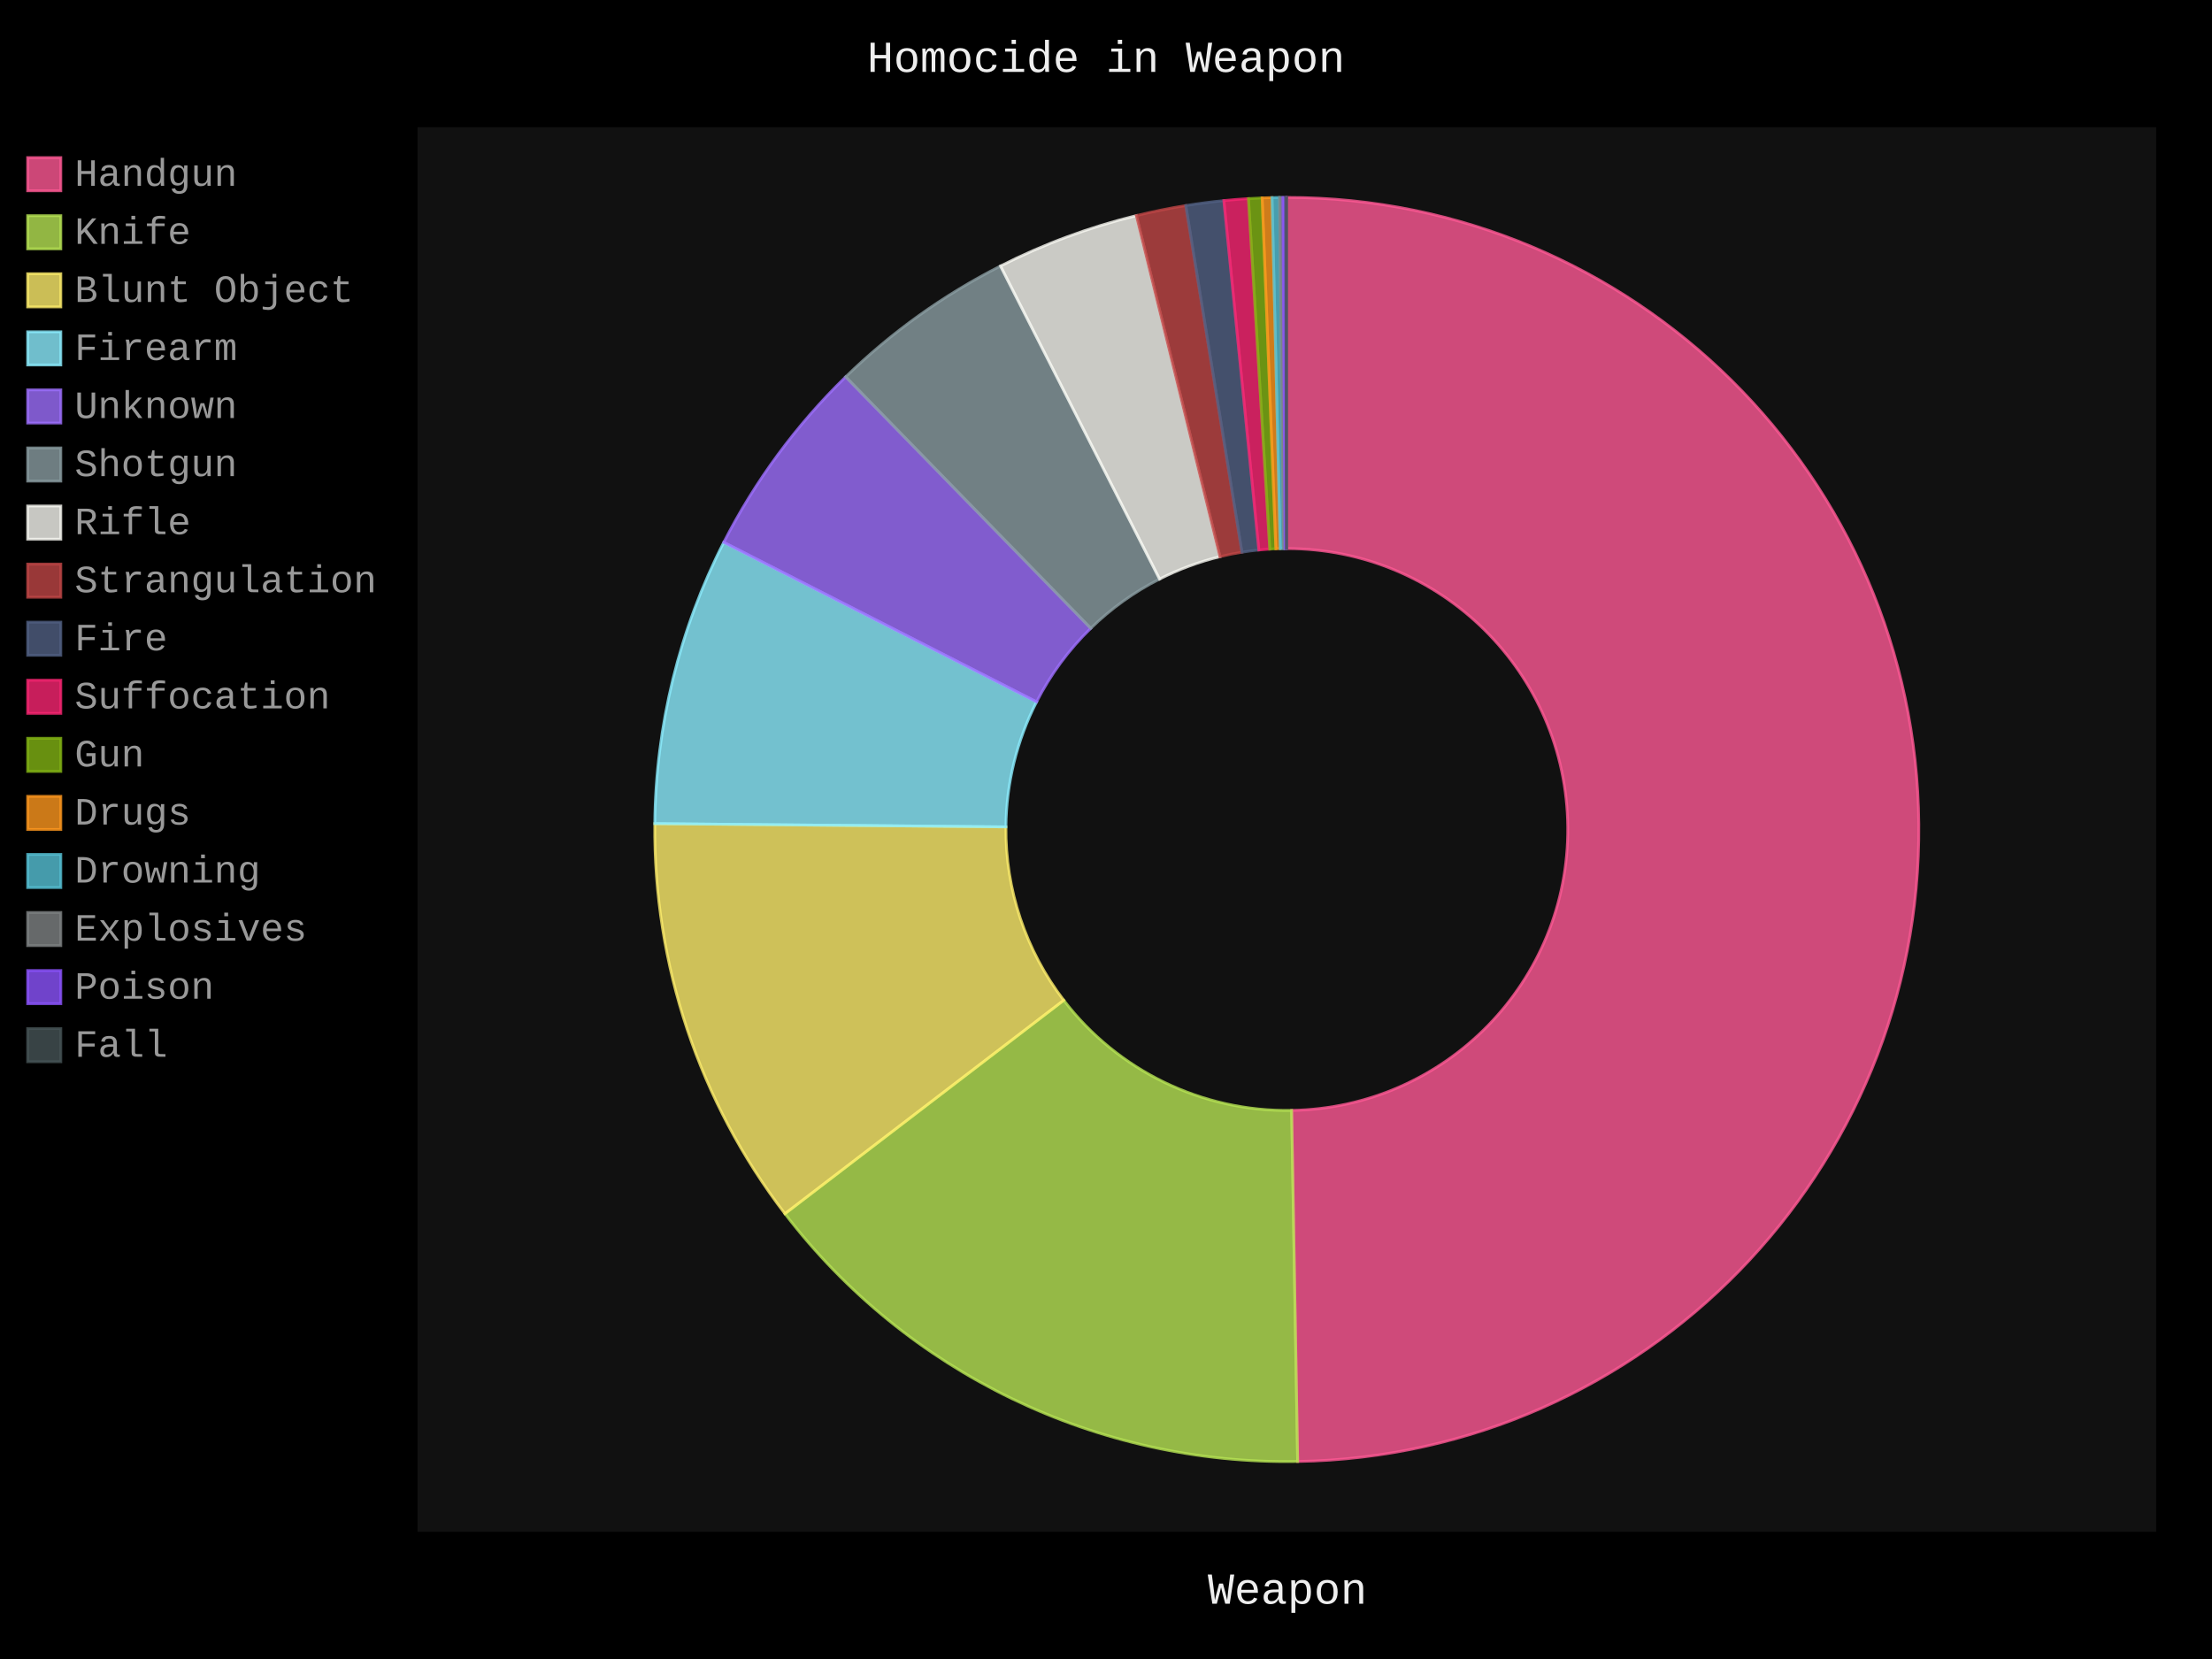
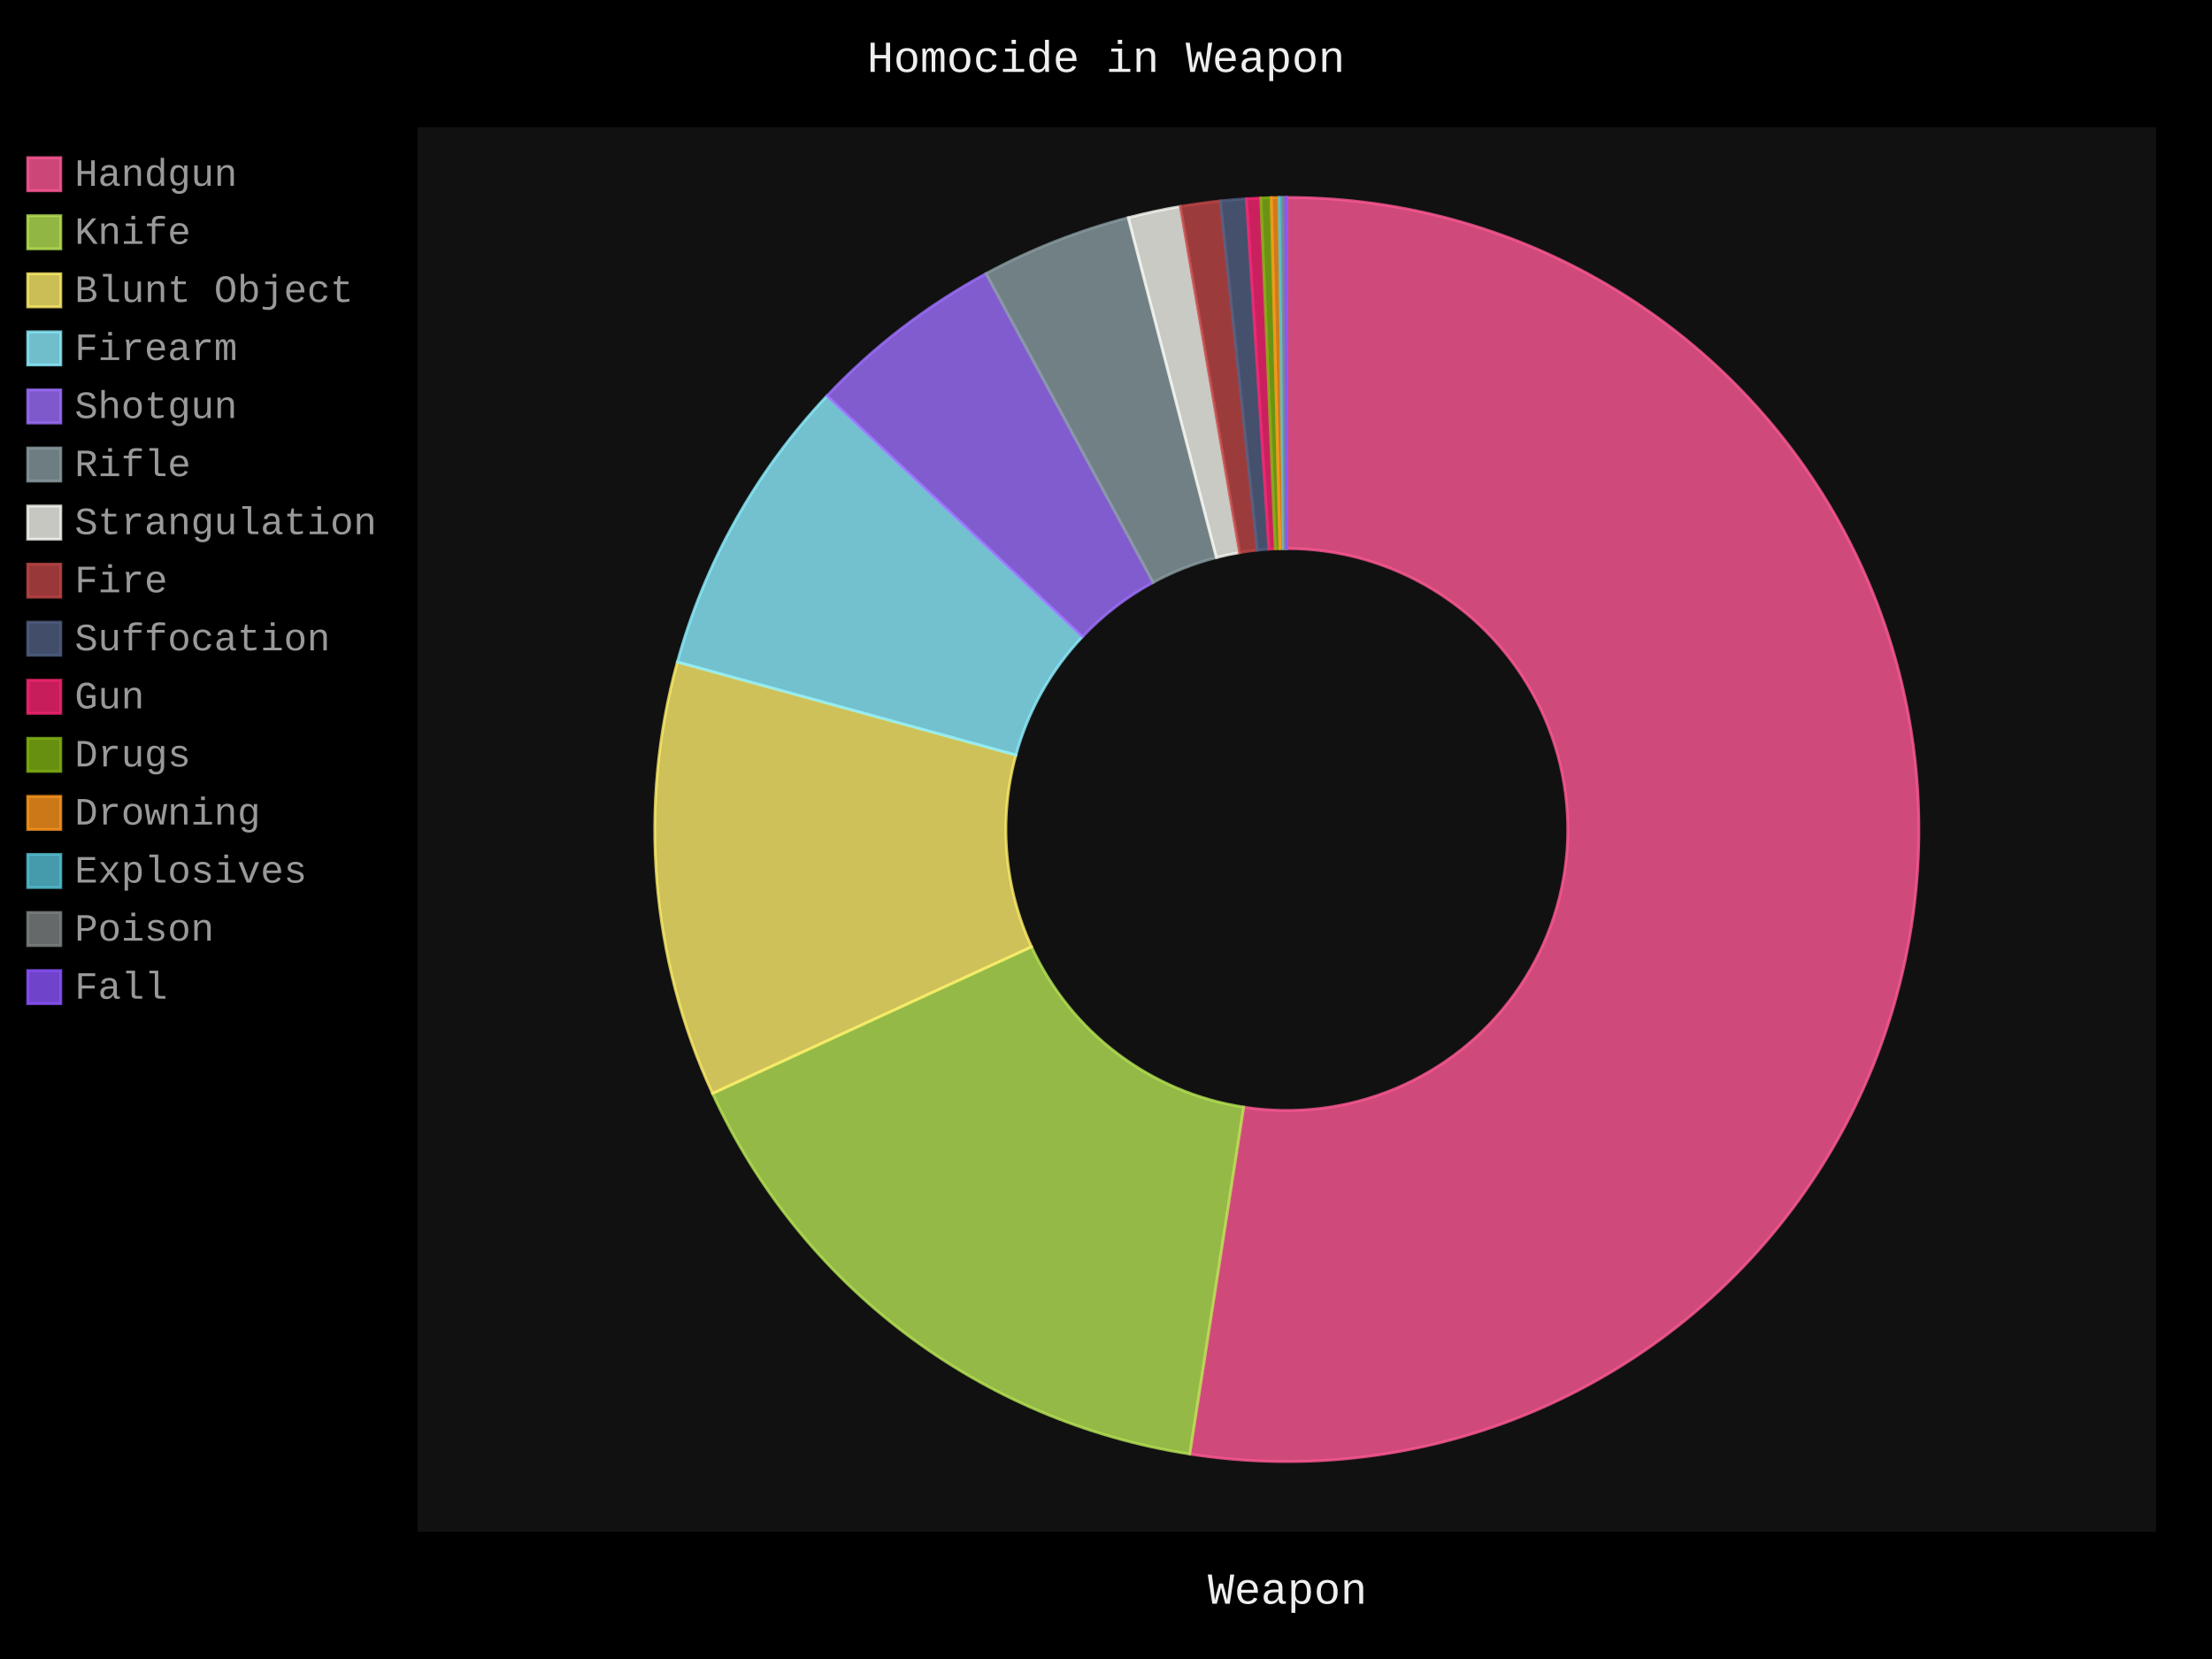
- <svg xmlns="http://www.w3.org/2000/svg" class="pygal-chart" id="chart-399236e1-8705-4c11-8168-34504d790050" viewBox="0 0 800 600">
+ <svg xmlns="http://www.w3.org/2000/svg" class="pygal-chart" id="chart-94c71481-17d0-4c73-8652-4e22c9da2404" viewBox="0 0 800 600">
  <defs>
-     <style type="text/css">#chart-399236e1-8705-4c11-8168-34504d790050{-webkit-user-select:none;-webkit-font-smoothing:antialiased;font-family:Consolas,"Liberation Mono",Menlo,Courier,monospace}#chart-399236e1-8705-4c11-8168-34504d790050 .title{font-family:Consolas,"Liberation Mono",Menlo,Courier,monospace;font-size:16px}#chart-399236e1-8705-4c11-8168-34504d790050 .legends .legend text{font-family:Consolas,"Liberation Mono",Menlo,Courier,monospace;font-size:14px}#chart-399236e1-8705-4c11-8168-34504d790050 .axis text{font-family:Consolas,"Liberation Mono",Menlo,Courier,monospace;font-size:10px}#chart-399236e1-8705-4c11-8168-34504d790050 .axis text.major{font-family:Consolas,"Liberation Mono",Menlo,Courier,monospace;font-size:10px}#chart-399236e1-8705-4c11-8168-34504d790050 .text-overlay text.value{font-family:Consolas,"Liberation Mono",Menlo,Courier,monospace;font-size:16px}#chart-399236e1-8705-4c11-8168-34504d790050 .text-overlay text.label{font-family:Consolas,"Liberation Mono",Menlo,Courier,monospace;font-size:10px}#chart-399236e1-8705-4c11-8168-34504d790050 .tooltip{font-family:Consolas,"Liberation Mono",Menlo,Courier,monospace;font-size:14px}#chart-399236e1-8705-4c11-8168-34504d790050 text.no_data{font-family:Consolas,"Liberation Mono",Menlo,Courier,monospace;font-size:64px}
- #chart-399236e1-8705-4c11-8168-34504d790050{background-color:black}#chart-399236e1-8705-4c11-8168-34504d790050 path,#chart-399236e1-8705-4c11-8168-34504d790050 line,#chart-399236e1-8705-4c11-8168-34504d790050 rect,#chart-399236e1-8705-4c11-8168-34504d790050 circle{-webkit-transition:250ms;-moz-transition:250ms;transition:250ms}#chart-399236e1-8705-4c11-8168-34504d790050 .graph &gt; .background{fill:black}#chart-399236e1-8705-4c11-8168-34504d790050 .plot &gt; .background{fill:#111}#chart-399236e1-8705-4c11-8168-34504d790050 .graph{fill:#999}#chart-399236e1-8705-4c11-8168-34504d790050 text.no_data{fill:#eee}#chart-399236e1-8705-4c11-8168-34504d790050 .title{fill:#eee}#chart-399236e1-8705-4c11-8168-34504d790050 .legends .legend text{fill:#999}#chart-399236e1-8705-4c11-8168-34504d790050 .legends .legend:hover text{fill:#eee}#chart-399236e1-8705-4c11-8168-34504d790050 .axis .line{stroke:#eee}#chart-399236e1-8705-4c11-8168-34504d790050 .axis .guide.line{stroke:#555}#chart-399236e1-8705-4c11-8168-34504d790050 .axis .major.line{stroke:#999}#chart-399236e1-8705-4c11-8168-34504d790050 .axis text.major{fill:#eee}#chart-399236e1-8705-4c11-8168-34504d790050 .axis.y .guides:hover .guide.line,#chart-399236e1-8705-4c11-8168-34504d790050 .line-graph .axis.x .guides:hover .guide.line,#chart-399236e1-8705-4c11-8168-34504d790050 .stackedline-graph .axis.x .guides:hover .guide.line,#chart-399236e1-8705-4c11-8168-34504d790050 .xy-graph .axis.x .guides:hover .guide.line{stroke:#eee}#chart-399236e1-8705-4c11-8168-34504d790050 .axis .guides:hover text{fill:#eee}#chart-399236e1-8705-4c11-8168-34504d790050 .reactive{fill-opacity:.8;stroke-opacity:.8}#chart-399236e1-8705-4c11-8168-34504d790050 .ci{stroke:#999}#chart-399236e1-8705-4c11-8168-34504d790050 .reactive.active,#chart-399236e1-8705-4c11-8168-34504d790050 .active .reactive{fill-opacity:.4;stroke-opacity:.9;stroke-width:4}#chart-399236e1-8705-4c11-8168-34504d790050 .ci .reactive.active{stroke-width:1.5}#chart-399236e1-8705-4c11-8168-34504d790050 .series text{fill:#eee}#chart-399236e1-8705-4c11-8168-34504d790050 .tooltip rect{fill:#111;stroke:#eee;-webkit-transition:opacity 250ms;-moz-transition:opacity 250ms;transition:opacity 250ms}#chart-399236e1-8705-4c11-8168-34504d790050 .tooltip .label{fill:#999}#chart-399236e1-8705-4c11-8168-34504d790050 .tooltip .label{fill:#999}#chart-399236e1-8705-4c11-8168-34504d790050 .tooltip .legend{font-size:.8em;fill:#555}#chart-399236e1-8705-4c11-8168-34504d790050 .tooltip .x_label{font-size:.6em;fill:#eee}#chart-399236e1-8705-4c11-8168-34504d790050 .tooltip .xlink{font-size:.5em;text-decoration:underline}#chart-399236e1-8705-4c11-8168-34504d790050 .tooltip .value{font-size:1.5em}#chart-399236e1-8705-4c11-8168-34504d790050 .bound{font-size:.5em}#chart-399236e1-8705-4c11-8168-34504d790050 .max-value{font-size:.75em;fill:#555}#chart-399236e1-8705-4c11-8168-34504d790050 .map-element{fill:#111;stroke:#555 !important}#chart-399236e1-8705-4c11-8168-34504d790050 .map-element .reactive{fill-opacity:inherit;stroke-opacity:inherit}#chart-399236e1-8705-4c11-8168-34504d790050 .color-0,#chart-399236e1-8705-4c11-8168-34504d790050 .color-0 a:visited{stroke:#ff5995;fill:#ff5995}#chart-399236e1-8705-4c11-8168-34504d790050 .color-1,#chart-399236e1-8705-4c11-8168-34504d790050 .color-1 a:visited{stroke:#b6e354;fill:#b6e354}#chart-399236e1-8705-4c11-8168-34504d790050 .color-2,#chart-399236e1-8705-4c11-8168-34504d790050 .color-2 a:visited{stroke:#feed6c;fill:#feed6c}#chart-399236e1-8705-4c11-8168-34504d790050 .color-3,#chart-399236e1-8705-4c11-8168-34504d790050 .color-3 a:visited{stroke:#8cedff;fill:#8cedff}#chart-399236e1-8705-4c11-8168-34504d790050 .color-4,#chart-399236e1-8705-4c11-8168-34504d790050 .color-4 a:visited{stroke:#9e6ffe;fill:#9e6ffe}#chart-399236e1-8705-4c11-8168-34504d790050 .color-5,#chart-399236e1-8705-4c11-8168-34504d790050 .color-5 a:visited{stroke:#899ca1;fill:#899ca1}#chart-399236e1-8705-4c11-8168-34504d790050 .color-6,#chart-399236e1-8705-4c11-8168-34504d790050 .color-6 a:visited{stroke:#f8f8f2;fill:#f8f8f2}#chart-399236e1-8705-4c11-8168-34504d790050 .color-7,#chart-399236e1-8705-4c11-8168-34504d790050 .color-7 a:visited{stroke:#bf4646;fill:#bf4646}#chart-399236e1-8705-4c11-8168-34504d790050 .color-8,#chart-399236e1-8705-4c11-8168-34504d790050 .color-8 a:visited{stroke:#516083;fill:#516083}#chart-399236e1-8705-4c11-8168-34504d790050 .color-9,#chart-399236e1-8705-4c11-8168-34504d790050 .color-9 a:visited{stroke:#f92672;fill:#f92672}#chart-399236e1-8705-4c11-8168-34504d790050 .color-10,#chart-399236e1-8705-4c11-8168-34504d790050 .color-10 a:visited{stroke:#82b414;fill:#82b414}#chart-399236e1-8705-4c11-8168-34504d790050 .color-11,#chart-399236e1-8705-4c11-8168-34504d790050 .color-11 a:visited{stroke:#fd971f;fill:#fd971f}#chart-399236e1-8705-4c11-8168-34504d790050 .color-12,#chart-399236e1-8705-4c11-8168-34504d790050 .color-12 a:visited{stroke:#56c2d6;fill:#56c2d6}#chart-399236e1-8705-4c11-8168-34504d790050 .color-13,#chart-399236e1-8705-4c11-8168-34504d790050 .color-13 a:visited{stroke:#808384;fill:#808384}#chart-399236e1-8705-4c11-8168-34504d790050 .color-14,#chart-399236e1-8705-4c11-8168-34504d790050 .color-14 a:visited{stroke:#8c54fe;fill:#8c54fe}#chart-399236e1-8705-4c11-8168-34504d790050 .color-15,#chart-399236e1-8705-4c11-8168-34504d790050 .color-15 a:visited{stroke:#465457;fill:#465457}#chart-399236e1-8705-4c11-8168-34504d790050 .text-overlay .color-0 text{fill:black}#chart-399236e1-8705-4c11-8168-34504d790050 .text-overlay .color-1 text{fill:black}#chart-399236e1-8705-4c11-8168-34504d790050 .text-overlay .color-2 text{fill:black}#chart-399236e1-8705-4c11-8168-34504d790050 .text-overlay .color-3 text{fill:black}#chart-399236e1-8705-4c11-8168-34504d790050 .text-overlay .color-4 text{fill:black}#chart-399236e1-8705-4c11-8168-34504d790050 .text-overlay .color-5 text{fill:black}#chart-399236e1-8705-4c11-8168-34504d790050 .text-overlay .color-6 text{fill:black}#chart-399236e1-8705-4c11-8168-34504d790050 .text-overlay .color-7 text{fill:black}#chart-399236e1-8705-4c11-8168-34504d790050 .text-overlay .color-8 text{fill:black}#chart-399236e1-8705-4c11-8168-34504d790050 .text-overlay .color-9 text{fill:black}#chart-399236e1-8705-4c11-8168-34504d790050 .text-overlay .color-10 text{fill:black}#chart-399236e1-8705-4c11-8168-34504d790050 .text-overlay .color-11 text{fill:black}#chart-399236e1-8705-4c11-8168-34504d790050 .text-overlay .color-12 text{fill:black}#chart-399236e1-8705-4c11-8168-34504d790050 .text-overlay .color-13 text{fill:black}#chart-399236e1-8705-4c11-8168-34504d790050 .text-overlay .color-14 text{fill:black}#chart-399236e1-8705-4c11-8168-34504d790050 .text-overlay .color-15 text{fill:black}
- #chart-399236e1-8705-4c11-8168-34504d790050 text.no_data{text-anchor:middle}#chart-399236e1-8705-4c11-8168-34504d790050 .guide.line{fill:none}#chart-399236e1-8705-4c11-8168-34504d790050 .centered{text-anchor:middle}#chart-399236e1-8705-4c11-8168-34504d790050 .title{text-anchor:middle}#chart-399236e1-8705-4c11-8168-34504d790050 .legends .legend text{fill-opacity:1}#chart-399236e1-8705-4c11-8168-34504d790050 .axis.x text{text-anchor:middle}#chart-399236e1-8705-4c11-8168-34504d790050 .axis.x:not(.web) text[transform]{text-anchor:start}#chart-399236e1-8705-4c11-8168-34504d790050 .axis.x:not(.web) text[transform].backwards{text-anchor:end}#chart-399236e1-8705-4c11-8168-34504d790050 .axis.y text{text-anchor:end}#chart-399236e1-8705-4c11-8168-34504d790050 .axis.y text[transform].backwards{text-anchor:start}#chart-399236e1-8705-4c11-8168-34504d790050 .axis.y2 text{text-anchor:start}#chart-399236e1-8705-4c11-8168-34504d790050 .axis.y2 text[transform].backwards{text-anchor:end}#chart-399236e1-8705-4c11-8168-34504d790050 .axis .guide.line{stroke-dasharray:4,4}#chart-399236e1-8705-4c11-8168-34504d790050 .axis .major.guide.line{stroke-dasharray:6,6}#chart-399236e1-8705-4c11-8168-34504d790050 .horizontal .axis.y .guide.line,#chart-399236e1-8705-4c11-8168-34504d790050 .horizontal .axis.y2 .guide.line,#chart-399236e1-8705-4c11-8168-34504d790050 .vertical .axis.x .guide.line{opacity:0}#chart-399236e1-8705-4c11-8168-34504d790050 .horizontal .axis.always_show .guide.line,#chart-399236e1-8705-4c11-8168-34504d790050 .vertical .axis.always_show .guide.line{opacity:1 !important}#chart-399236e1-8705-4c11-8168-34504d790050 .axis.y .guides:hover .guide.line,#chart-399236e1-8705-4c11-8168-34504d790050 .axis.y2 .guides:hover .guide.line,#chart-399236e1-8705-4c11-8168-34504d790050 .axis.x .guides:hover .guide.line{opacity:1}#chart-399236e1-8705-4c11-8168-34504d790050 .axis .guides:hover text{opacity:1}#chart-399236e1-8705-4c11-8168-34504d790050 .nofill{fill:none}#chart-399236e1-8705-4c11-8168-34504d790050 .subtle-fill{fill-opacity:.2}#chart-399236e1-8705-4c11-8168-34504d790050 .dot{stroke-width:1px;fill-opacity:1}#chart-399236e1-8705-4c11-8168-34504d790050 .dot.active{stroke-width:5px}#chart-399236e1-8705-4c11-8168-34504d790050 .dot.negative{fill:transparent}#chart-399236e1-8705-4c11-8168-34504d790050 text,#chart-399236e1-8705-4c11-8168-34504d790050 tspan{stroke:none !important}#chart-399236e1-8705-4c11-8168-34504d790050 .series text.active{opacity:1}#chart-399236e1-8705-4c11-8168-34504d790050 .tooltip rect{fill-opacity:.95;stroke-width:.5}#chart-399236e1-8705-4c11-8168-34504d790050 .tooltip text{fill-opacity:1}#chart-399236e1-8705-4c11-8168-34504d790050 .showable{visibility:hidden}#chart-399236e1-8705-4c11-8168-34504d790050 .showable.shown{visibility:visible}#chart-399236e1-8705-4c11-8168-34504d790050 .gauge-background{fill:rgba(229,229,229,1);stroke:none}#chart-399236e1-8705-4c11-8168-34504d790050 .bg-lines{stroke:black;stroke-width:2px}</style>
+     <style type="text/css">#chart-94c71481-17d0-4c73-8652-4e22c9da2404{-webkit-user-select:none;-webkit-font-smoothing:antialiased;font-family:Consolas,"Liberation Mono",Menlo,Courier,monospace}#chart-94c71481-17d0-4c73-8652-4e22c9da2404 .title{font-family:Consolas,"Liberation Mono",Menlo,Courier,monospace;font-size:16px}#chart-94c71481-17d0-4c73-8652-4e22c9da2404 .legends .legend text{font-family:Consolas,"Liberation Mono",Menlo,Courier,monospace;font-size:14px}#chart-94c71481-17d0-4c73-8652-4e22c9da2404 .axis text{font-family:Consolas,"Liberation Mono",Menlo,Courier,monospace;font-size:10px}#chart-94c71481-17d0-4c73-8652-4e22c9da2404 .axis text.major{font-family:Consolas,"Liberation Mono",Menlo,Courier,monospace;font-size:10px}#chart-94c71481-17d0-4c73-8652-4e22c9da2404 .text-overlay text.value{font-family:Consolas,"Liberation Mono",Menlo,Courier,monospace;font-size:16px}#chart-94c71481-17d0-4c73-8652-4e22c9da2404 .text-overlay text.label{font-family:Consolas,"Liberation Mono",Menlo,Courier,monospace;font-size:10px}#chart-94c71481-17d0-4c73-8652-4e22c9da2404 .tooltip{font-family:Consolas,"Liberation Mono",Menlo,Courier,monospace;font-size:14px}#chart-94c71481-17d0-4c73-8652-4e22c9da2404 text.no_data{font-family:Consolas,"Liberation Mono",Menlo,Courier,monospace;font-size:64px}
+ #chart-94c71481-17d0-4c73-8652-4e22c9da2404{background-color:black}#chart-94c71481-17d0-4c73-8652-4e22c9da2404 path,#chart-94c71481-17d0-4c73-8652-4e22c9da2404 line,#chart-94c71481-17d0-4c73-8652-4e22c9da2404 rect,#chart-94c71481-17d0-4c73-8652-4e22c9da2404 circle{-webkit-transition:250ms;-moz-transition:250ms;transition:250ms}#chart-94c71481-17d0-4c73-8652-4e22c9da2404 .graph &gt; .background{fill:black}#chart-94c71481-17d0-4c73-8652-4e22c9da2404 .plot &gt; .background{fill:#111}#chart-94c71481-17d0-4c73-8652-4e22c9da2404 .graph{fill:#999}#chart-94c71481-17d0-4c73-8652-4e22c9da2404 text.no_data{fill:#eee}#chart-94c71481-17d0-4c73-8652-4e22c9da2404 .title{fill:#eee}#chart-94c71481-17d0-4c73-8652-4e22c9da2404 .legends .legend text{fill:#999}#chart-94c71481-17d0-4c73-8652-4e22c9da2404 .legends .legend:hover text{fill:#eee}#chart-94c71481-17d0-4c73-8652-4e22c9da2404 .axis .line{stroke:#eee}#chart-94c71481-17d0-4c73-8652-4e22c9da2404 .axis .guide.line{stroke:#555}#chart-94c71481-17d0-4c73-8652-4e22c9da2404 .axis .major.line{stroke:#999}#chart-94c71481-17d0-4c73-8652-4e22c9da2404 .axis text.major{fill:#eee}#chart-94c71481-17d0-4c73-8652-4e22c9da2404 .axis.y .guides:hover .guide.line,#chart-94c71481-17d0-4c73-8652-4e22c9da2404 .line-graph .axis.x .guides:hover .guide.line,#chart-94c71481-17d0-4c73-8652-4e22c9da2404 .stackedline-graph .axis.x .guides:hover .guide.line,#chart-94c71481-17d0-4c73-8652-4e22c9da2404 .xy-graph .axis.x .guides:hover .guide.line{stroke:#eee}#chart-94c71481-17d0-4c73-8652-4e22c9da2404 .axis .guides:hover text{fill:#eee}#chart-94c71481-17d0-4c73-8652-4e22c9da2404 .reactive{fill-opacity:.8;stroke-opacity:.8}#chart-94c71481-17d0-4c73-8652-4e22c9da2404 .ci{stroke:#999}#chart-94c71481-17d0-4c73-8652-4e22c9da2404 .reactive.active,#chart-94c71481-17d0-4c73-8652-4e22c9da2404 .active .reactive{fill-opacity:.4;stroke-opacity:.9;stroke-width:4}#chart-94c71481-17d0-4c73-8652-4e22c9da2404 .ci .reactive.active{stroke-width:1.5}#chart-94c71481-17d0-4c73-8652-4e22c9da2404 .series text{fill:#eee}#chart-94c71481-17d0-4c73-8652-4e22c9da2404 .tooltip rect{fill:#111;stroke:#eee;-webkit-transition:opacity 250ms;-moz-transition:opacity 250ms;transition:opacity 250ms}#chart-94c71481-17d0-4c73-8652-4e22c9da2404 .tooltip .label{fill:#999}#chart-94c71481-17d0-4c73-8652-4e22c9da2404 .tooltip .label{fill:#999}#chart-94c71481-17d0-4c73-8652-4e22c9da2404 .tooltip .legend{font-size:.8em;fill:#555}#chart-94c71481-17d0-4c73-8652-4e22c9da2404 .tooltip .x_label{font-size:.6em;fill:#eee}#chart-94c71481-17d0-4c73-8652-4e22c9da2404 .tooltip .xlink{font-size:.5em;text-decoration:underline}#chart-94c71481-17d0-4c73-8652-4e22c9da2404 .tooltip .value{font-size:1.5em}#chart-94c71481-17d0-4c73-8652-4e22c9da2404 .bound{font-size:.5em}#chart-94c71481-17d0-4c73-8652-4e22c9da2404 .max-value{font-size:.75em;fill:#555}#chart-94c71481-17d0-4c73-8652-4e22c9da2404 .map-element{fill:#111;stroke:#555 !important}#chart-94c71481-17d0-4c73-8652-4e22c9da2404 .map-element .reactive{fill-opacity:inherit;stroke-opacity:inherit}#chart-94c71481-17d0-4c73-8652-4e22c9da2404 .color-0,#chart-94c71481-17d0-4c73-8652-4e22c9da2404 .color-0 a:visited{stroke:#ff5995;fill:#ff5995}#chart-94c71481-17d0-4c73-8652-4e22c9da2404 .color-1,#chart-94c71481-17d0-4c73-8652-4e22c9da2404 .color-1 a:visited{stroke:#b6e354;fill:#b6e354}#chart-94c71481-17d0-4c73-8652-4e22c9da2404 .color-2,#chart-94c71481-17d0-4c73-8652-4e22c9da2404 .color-2 a:visited{stroke:#feed6c;fill:#feed6c}#chart-94c71481-17d0-4c73-8652-4e22c9da2404 .color-3,#chart-94c71481-17d0-4c73-8652-4e22c9da2404 .color-3 a:visited{stroke:#8cedff;fill:#8cedff}#chart-94c71481-17d0-4c73-8652-4e22c9da2404 .color-4,#chart-94c71481-17d0-4c73-8652-4e22c9da2404 .color-4 a:visited{stroke:#9e6ffe;fill:#9e6ffe}#chart-94c71481-17d0-4c73-8652-4e22c9da2404 .color-5,#chart-94c71481-17d0-4c73-8652-4e22c9da2404 .color-5 a:visited{stroke:#899ca1;fill:#899ca1}#chart-94c71481-17d0-4c73-8652-4e22c9da2404 .color-6,#chart-94c71481-17d0-4c73-8652-4e22c9da2404 .color-6 a:visited{stroke:#f8f8f2;fill:#f8f8f2}#chart-94c71481-17d0-4c73-8652-4e22c9da2404 .color-7,#chart-94c71481-17d0-4c73-8652-4e22c9da2404 .color-7 a:visited{stroke:#bf4646;fill:#bf4646}#chart-94c71481-17d0-4c73-8652-4e22c9da2404 .color-8,#chart-94c71481-17d0-4c73-8652-4e22c9da2404 .color-8 a:visited{stroke:#516083;fill:#516083}#chart-94c71481-17d0-4c73-8652-4e22c9da2404 .color-9,#chart-94c71481-17d0-4c73-8652-4e22c9da2404 .color-9 a:visited{stroke:#f92672;fill:#f92672}#chart-94c71481-17d0-4c73-8652-4e22c9da2404 .color-10,#chart-94c71481-17d0-4c73-8652-4e22c9da2404 .color-10 a:visited{stroke:#82b414;fill:#82b414}#chart-94c71481-17d0-4c73-8652-4e22c9da2404 .color-11,#chart-94c71481-17d0-4c73-8652-4e22c9da2404 .color-11 a:visited{stroke:#fd971f;fill:#fd971f}#chart-94c71481-17d0-4c73-8652-4e22c9da2404 .color-12,#chart-94c71481-17d0-4c73-8652-4e22c9da2404 .color-12 a:visited{stroke:#56c2d6;fill:#56c2d6}#chart-94c71481-17d0-4c73-8652-4e22c9da2404 .color-13,#chart-94c71481-17d0-4c73-8652-4e22c9da2404 .color-13 a:visited{stroke:#808384;fill:#808384}#chart-94c71481-17d0-4c73-8652-4e22c9da2404 .color-14,#chart-94c71481-17d0-4c73-8652-4e22c9da2404 .color-14 a:visited{stroke:#8c54fe;fill:#8c54fe}#chart-94c71481-17d0-4c73-8652-4e22c9da2404 .text-overlay .color-0 text{fill:black}#chart-94c71481-17d0-4c73-8652-4e22c9da2404 .text-overlay .color-1 text{fill:black}#chart-94c71481-17d0-4c73-8652-4e22c9da2404 .text-overlay .color-2 text{fill:black}#chart-94c71481-17d0-4c73-8652-4e22c9da2404 .text-overlay .color-3 text{fill:black}#chart-94c71481-17d0-4c73-8652-4e22c9da2404 .text-overlay .color-4 text{fill:black}#chart-94c71481-17d0-4c73-8652-4e22c9da2404 .text-overlay .color-5 text{fill:black}#chart-94c71481-17d0-4c73-8652-4e22c9da2404 .text-overlay .color-6 text{fill:black}#chart-94c71481-17d0-4c73-8652-4e22c9da2404 .text-overlay .color-7 text{fill:black}#chart-94c71481-17d0-4c73-8652-4e22c9da2404 .text-overlay .color-8 text{fill:black}#chart-94c71481-17d0-4c73-8652-4e22c9da2404 .text-overlay .color-9 text{fill:black}#chart-94c71481-17d0-4c73-8652-4e22c9da2404 .text-overlay .color-10 text{fill:black}#chart-94c71481-17d0-4c73-8652-4e22c9da2404 .text-overlay .color-11 text{fill:black}#chart-94c71481-17d0-4c73-8652-4e22c9da2404 .text-overlay .color-12 text{fill:black}#chart-94c71481-17d0-4c73-8652-4e22c9da2404 .text-overlay .color-13 text{fill:black}#chart-94c71481-17d0-4c73-8652-4e22c9da2404 .text-overlay .color-14 text{fill:black}
+ #chart-94c71481-17d0-4c73-8652-4e22c9da2404 text.no_data{text-anchor:middle}#chart-94c71481-17d0-4c73-8652-4e22c9da2404 .guide.line{fill:none}#chart-94c71481-17d0-4c73-8652-4e22c9da2404 .centered{text-anchor:middle}#chart-94c71481-17d0-4c73-8652-4e22c9da2404 .title{text-anchor:middle}#chart-94c71481-17d0-4c73-8652-4e22c9da2404 .legends .legend text{fill-opacity:1}#chart-94c71481-17d0-4c73-8652-4e22c9da2404 .axis.x text{text-anchor:middle}#chart-94c71481-17d0-4c73-8652-4e22c9da2404 .axis.x:not(.web) text[transform]{text-anchor:start}#chart-94c71481-17d0-4c73-8652-4e22c9da2404 .axis.x:not(.web) text[transform].backwards{text-anchor:end}#chart-94c71481-17d0-4c73-8652-4e22c9da2404 .axis.y text{text-anchor:end}#chart-94c71481-17d0-4c73-8652-4e22c9da2404 .axis.y text[transform].backwards{text-anchor:start}#chart-94c71481-17d0-4c73-8652-4e22c9da2404 .axis.y2 text{text-anchor:start}#chart-94c71481-17d0-4c73-8652-4e22c9da2404 .axis.y2 text[transform].backwards{text-anchor:end}#chart-94c71481-17d0-4c73-8652-4e22c9da2404 .axis .guide.line{stroke-dasharray:4,4}#chart-94c71481-17d0-4c73-8652-4e22c9da2404 .axis .major.guide.line{stroke-dasharray:6,6}#chart-94c71481-17d0-4c73-8652-4e22c9da2404 .horizontal .axis.y .guide.line,#chart-94c71481-17d0-4c73-8652-4e22c9da2404 .horizontal .axis.y2 .guide.line,#chart-94c71481-17d0-4c73-8652-4e22c9da2404 .vertical .axis.x .guide.line{opacity:0}#chart-94c71481-17d0-4c73-8652-4e22c9da2404 .horizontal .axis.always_show .guide.line,#chart-94c71481-17d0-4c73-8652-4e22c9da2404 .vertical .axis.always_show .guide.line{opacity:1 !important}#chart-94c71481-17d0-4c73-8652-4e22c9da2404 .axis.y .guides:hover .guide.line,#chart-94c71481-17d0-4c73-8652-4e22c9da2404 .axis.y2 .guides:hover .guide.line,#chart-94c71481-17d0-4c73-8652-4e22c9da2404 .axis.x .guides:hover .guide.line{opacity:1}#chart-94c71481-17d0-4c73-8652-4e22c9da2404 .axis .guides:hover text{opacity:1}#chart-94c71481-17d0-4c73-8652-4e22c9da2404 .nofill{fill:none}#chart-94c71481-17d0-4c73-8652-4e22c9da2404 .subtle-fill{fill-opacity:.2}#chart-94c71481-17d0-4c73-8652-4e22c9da2404 .dot{stroke-width:1px;fill-opacity:1}#chart-94c71481-17d0-4c73-8652-4e22c9da2404 .dot.active{stroke-width:5px}#chart-94c71481-17d0-4c73-8652-4e22c9da2404 .dot.negative{fill:transparent}#chart-94c71481-17d0-4c73-8652-4e22c9da2404 text,#chart-94c71481-17d0-4c73-8652-4e22c9da2404 tspan{stroke:none !important}#chart-94c71481-17d0-4c73-8652-4e22c9da2404 .series text.active{opacity:1}#chart-94c71481-17d0-4c73-8652-4e22c9da2404 .tooltip rect{fill-opacity:.95;stroke-width:.5}#chart-94c71481-17d0-4c73-8652-4e22c9da2404 .tooltip text{fill-opacity:1}#chart-94c71481-17d0-4c73-8652-4e22c9da2404 .showable{visibility:hidden}#chart-94c71481-17d0-4c73-8652-4e22c9da2404 .showable.shown{visibility:visible}#chart-94c71481-17d0-4c73-8652-4e22c9da2404 .gauge-background{fill:rgba(229,229,229,1);stroke:none}#chart-94c71481-17d0-4c73-8652-4e22c9da2404 .bg-lines{stroke:black;stroke-width:2px}</style>
  </defs>
  <g class="graph pie-graph vertical">
    <rect class="background" height="600" width="800" x="0" y="0" />
    <g class="plot" transform="translate(151, 46)">
      <rect class="background" height="508" width="628.8" x="0" y="0" />
      <g class="series serie-0 color-0">
        <g class="slices">
          <g class="slice">
-             <path class="slice reactive tooltip-trigger" d="M314.4 25.4 A228.6 228.6 0 0 1 318.321 482.566 L316.143 355.585 A101.6 101.6 0 0 0 314.4 152.4 z" />
+             <path class="slice reactive tooltip-trigger" d="M314.4 25.4 A228.6 228.6 0 1 1 279.292 479.888 L298.796 354.395 A101.6 101.6 0 1 0 314.4 152.4 z" />
          </g>
        </g>
      </g>
      <g class="series serie-1 color-1">
        <g class="slices">
          <g class="slice">
-             <path class="slice reactive tooltip-trigger" d="M318.321 482.566 A228.6 228.6 0 0 1 132.887 392.964 L233.728 315.762 A101.6 101.6 0 0 0 316.143 355.585 z" />
+             <path class="slice reactive tooltip-trigger" d="M279.292 479.888 A228.6 228.6 0 0 1 106.688 349.466 L222.084 296.429 A101.6 101.6 0 0 0 298.796 354.395 z" />
          </g>
        </g>
      </g>
      <g class="series serie-2 color-2">
        <g class="slices">
          <g class="slice">
-             <path class="slice reactive tooltip-trigger" d="M132.887 392.964 A228.6 228.6 0 0 1 85.81 251.88 L212.804 253.058 A101.6 101.6 0 0 0 233.728 315.762 z" />
+             <path class="slice reactive tooltip-trigger" d="M106.688 349.466 A228.6 228.6 0 0 1 93.973 193.42 L216.432 227.076 A101.6 101.6 0 0 0 222.084 296.429 z" />
          </g>
        </g>
      </g>
      <g class="series serie-3 color-3">
        <g class="slices">
          <g class="slice">
-             <path class="slice reactive tooltip-trigger" d="M85.81 251.88 A228.6 228.6 0 0 1 110.755 150.141 L223.891 207.84 A101.6 101.6 0 0 0 212.804 253.058 z" />
+             <path class="slice reactive tooltip-trigger" d="M93.973 193.42 A228.6 228.6 0 0 1 148.059 97.193 L240.471 184.308 A101.6 101.6 0 0 0 216.432 227.076 z" />
          </g>
        </g>
      </g>
      <g class="series serie-4 color-4">
        <g class="slices">
          <g class="slice">
-             <path class="slice reactive tooltip-trigger" d="M110.755 150.141 A228.6 228.6 0 0 1 154.849 90.288 L243.488 181.239 A101.6 101.6 0 0 0 223.891 207.84 z" />
+             <path class="slice reactive tooltip-trigger" d="M148.059 97.193 A228.6 228.6 0 0 1 205.613 52.945 L266.05 164.642 A101.6 101.6 0 0 0 240.471 184.308 z" />
          </g>
        </g>
      </g>
      <g class="series serie-5 color-5">
        <g class="slices">
          <g class="slice">
-             <path class="slice reactive tooltip-trigger" d="M154.849 90.288 A228.6 228.6 0 0 1 210.832 50.207 L268.37 163.425 A101.6 101.6 0 0 0 243.488 181.239 z" />
+             <path class="slice reactive tooltip-trigger" d="M205.613 52.945 A228.6 228.6 0 0 1 257.045 32.712 L288.909 155.65 A101.6 101.6 0 0 0 266.05 164.642 z" />
          </g>
        </g>
      </g>
      <g class="series serie-6 color-6">
        <g class="slices">
          <g class="slice">
-             <path class="slice reactive tooltip-trigger" d="M210.832 50.207 A228.6 228.6 0 0 1 259.968 31.975 L290.208 155.322 A101.6 101.6 0 0 0 268.37 163.425 z" />
+             <path class="slice reactive tooltip-trigger" d="M257.045 32.712 A228.6 228.6 0 0 1 275.856 28.673 L297.269 153.855 A101.6 101.6 0 0 0 288.909 155.65 z" />
          </g>
        </g>
      </g>
      <g class="series serie-7 color-7">
        <g class="slices">
          <g class="slice">
-             <path class="slice reactive tooltip-trigger" d="M259.968 31.975 A228.6 228.6 0 0 1 277.842 28.342 L298.152 153.708 A101.6 101.6 0 0 0 290.208 155.322 z" />
+             <path class="slice reactive tooltip-trigger" d="M275.856 28.673 A228.6 228.6 0 0 1 290.365 26.667 L303.718 152.963 A101.6 101.6 0 0 0 297.269 153.855 z" />
          </g>
        </g>
      </g>
      <g class="series serie-8 color-8">
        <g class="slices">
          <g class="slice">
-             <path class="slice reactive tooltip-trigger" d="M277.842 28.342 A228.6 228.6 0 0 1 291.61 26.539 L304.271 152.906 A101.6 101.6 0 0 0 298.152 153.708 z" />
+             <path class="slice reactive tooltip-trigger" d="M290.365 26.667 A228.6 228.6 0 0 1 299.747 25.87 L307.887 152.609 A101.6 101.6 0 0 0 303.718 152.963 z" />
          </g>
        </g>
      </g>
      <g class="series serie-9 color-9">
        <g class="slices">
          <g class="slice">
-             <path class="slice reactive tooltip-trigger" d="M291.61 26.539 A228.6 228.6 0 0 1 300.508 25.823 L308.226 152.588 A101.6 101.6 0 0 0 304.271 152.906 z" />
+             <path class="slice reactive tooltip-trigger" d="M299.747 25.87 A228.6 228.6 0 0 1 304.974 25.594 L310.211 152.486 A101.6 101.6 0 0 0 307.887 152.609 z" />
          </g>
        </g>
      </g>
      <g class="series serie-10 color-10">
        <g class="slices">
          <g class="slice">
-             <path class="slice reactive tooltip-trigger" d="M300.508 25.823 A228.6 228.6 0 0 1 305.464 25.575 L310.429 152.478 A101.6 101.6 0 0 0 308.226 152.588 z" />
+             <path class="slice reactive tooltip-trigger" d="M304.974 25.594 A228.6 228.6 0 0 1 308.741 25.47 L311.885 152.431 A101.6 101.6 0 0 0 310.211 152.486 z" />
          </g>
        </g>
      </g>
      <g class="series serie-11 color-11">
        <g class="slices">
          <g class="slice">
-             <path class="slice reactive tooltip-trigger" d="M305.464 25.575 A228.6 228.6 0 0 1 309.035 25.463 L312.016 152.428 A101.6 101.6 0 0 0 310.429 152.478 z" />
+             <path class="slice reactive tooltip-trigger" d="M308.741 25.47 A228.6 228.6 0 0 1 311.597 25.417 L313.154 152.408 A101.6 101.6 0 0 0 311.885 152.431 z" />
          </g>
        </g>
      </g>
      <g class="series serie-12 color-12">
        <g class="slices">
          <g class="slice">
-             <path class="slice reactive tooltip-trigger" d="M309.035 25.463 A228.6 228.6 0 0 1 311.743 25.415 L313.219 152.407 A101.6 101.6 0 0 0 312.016 152.428 z" />
+             <path class="slice reactive tooltip-trigger" d="M311.597 25.417 A228.6 228.6 0 0 1 312.872 25.405 L313.721 152.402 A101.6 101.6 0 0 0 313.154 152.408 z" />
          </g>
        </g>
      </g>
      <g class="series serie-13 color-13">
        <g class="slices">
          <g class="slice">
-             <path class="slice reactive tooltip-trigger" d="M311.743 25.415 A228.6 228.6 0 0 1 312.951 25.405 L313.756 152.402 A101.6 101.6 0 0 0 313.219 152.407 z" />
+             <path class="slice reactive tooltip-trigger" d="M312.872 25.405 A228.6 228.6 0 0 1 313.949 25.4 L314.2 152.4 A101.6 101.6 0 0 0 313.721 152.402 z" />
          </g>
        </g>
      </g>
      <g class="series serie-14 color-14">
        <g class="slices">
          <g class="slice">
-             <path class="slice reactive tooltip-trigger" d="M312.951 25.405 A228.6 228.6 0 0 1 313.973 25.4 L314.21 152.4 A101.6 101.6 0 0 0 313.756 152.402 z" />
-           </g>
-         </g>
-       </g>
-       <g class="series serie-15 color-15">
-         <g class="slices">
-           <g class="slice">
-             <path class="slice reactive tooltip-trigger" d="M313.973 25.4 A228.6 228.6 0 0 1 314.4 25.4 L314.4 152.4 A101.6 101.6 0 0 0 314.21 152.4 z" />
+             <path class="slice reactive tooltip-trigger" d="M313.949 25.4 A228.6 228.6 0 0 1 314.4 25.4 L314.4 152.4 A101.6 101.6 0 0 0 314.2 152.4 z" />
          </g>
        </g>
      </g>
    </g>
    <g class="titles">
      <text class="title plot_title" x="400.0" y="26">Homocide in Weapon</text>
      <text class="title" x="465.6" y="580">Weapon</text>
    </g>
    <g class="plot overlay" transform="translate(151, 46)">
      <g class="series serie-0 color-0" />
      <g class="series serie-1 color-1" />
      <g class="series serie-2 color-2" />
      <g class="series serie-3 color-3" />
      <g class="series serie-4 color-4" />
      <g class="series serie-5 color-5" />
      <g class="series serie-6 color-6" />
      <g class="series serie-7 color-7" />
      <g class="series serie-8 color-8" />
      <g class="series serie-9 color-9" />
      <g class="series serie-10 color-10" />
      <g class="series serie-11 color-11" />
      <g class="series serie-12 color-12" />
      <g class="series serie-13 color-13" />
      <g class="series serie-14 color-14" />
-       <g class="series serie-15 color-15" />
    </g>
    <g class="plot text-overlay" transform="translate(151, 46)">
      <g class="series serie-0 color-0" />
      <g class="series serie-1 color-1" />
      <g class="series serie-2 color-2" />
      <g class="series serie-3 color-3" />
      <g class="series serie-4 color-4" />
      <g class="series serie-5 color-5" />
      <g class="series serie-6 color-6" />
      <g class="series serie-7 color-7" />
      <g class="series serie-8 color-8" />
      <g class="series serie-9 color-9" />
      <g class="series serie-10 color-10" />
      <g class="series serie-11 color-11" />
      <g class="series serie-12 color-12" />
      <g class="series serie-13 color-13" />
      <g class="series serie-14 color-14" />
-       <g class="series serie-15 color-15" />
    </g>
    <g class="plot tooltip-overlay" transform="translate(151, 46)">
      <g class="tooltip" style="opacity: 0" transform="translate(0 0)">
        <rect class="tooltip-box" height="0" rx="0" ry="0" width="0" />
        <g class="text" />
      </g>
    </g>
    <g class="legends" transform="translate(10, 56)">
      <g class="legend reactive activate-serie" id="activate-serie-0">
        <rect class="color-0 reactive" height="12" width="12" x="0.0" y="1.0" />
        <text x="17.0" y="11.2">Handgun</text>
      </g>
      <g class="legend reactive activate-serie" id="activate-serie-1">
        <rect class="color-1 reactive" height="12" width="12" x="0.0" y="22.0" />
        <text x="17.0" y="32.2">Knife</text>
      </g>
      <g class="legend reactive activate-serie" id="activate-serie-2">
        <rect class="color-2 reactive" height="12" width="12" x="0.0" y="43.0" />
        <text x="17.0" y="53.2">Blunt Object</text>
      </g>
      <g class="legend reactive activate-serie" id="activate-serie-3">
        <rect class="color-3 reactive" height="12" width="12" x="0.0" y="64.0" />
        <text x="17.0" y="74.2">Firearm</text>
      </g>
      <g class="legend reactive activate-serie" id="activate-serie-4">
        <rect class="color-4 reactive" height="12" width="12" x="0.0" y="85.0" />
-         <text x="17.0" y="95.2">Unknown</text>
+         <text x="17.0" y="95.2">Shotgun</text>
      </g>
      <g class="legend reactive activate-serie" id="activate-serie-5">
        <rect class="color-5 reactive" height="12" width="12" x="0.0" y="106.0" />
-         <text x="17.0" y="116.2">Shotgun</text>
+         <text x="17.0" y="116.2">Rifle</text>
      </g>
      <g class="legend reactive activate-serie" id="activate-serie-6">
        <rect class="color-6 reactive" height="12" width="12" x="0.0" y="127.0" />
-         <text x="17.0" y="137.2">Rifle</text>
+         <text x="17.0" y="137.2">Strangulation</text>
      </g>
      <g class="legend reactive activate-serie" id="activate-serie-7">
        <rect class="color-7 reactive" height="12" width="12" x="0.0" y="148.0" />
-         <text x="17.0" y="158.2">Strangulation</text>
+         <text x="17.0" y="158.2">Fire</text>
      </g>
      <g class="legend reactive activate-serie" id="activate-serie-8">
        <rect class="color-8 reactive" height="12" width="12" x="0.0" y="169.0" />
-         <text x="17.0" y="179.2">Fire</text>
+         <text x="17.0" y="179.2">Suffocation</text>
      </g>
      <g class="legend reactive activate-serie" id="activate-serie-9">
        <rect class="color-9 reactive" height="12" width="12" x="0.0" y="190.0" />
-         <text x="17.0" y="200.2">Suffocation</text>
+         <text x="17.0" y="200.2">Gun</text>
      </g>
      <g class="legend reactive activate-serie" id="activate-serie-10">
        <rect class="color-10 reactive" height="12" width="12" x="0.0" y="211.0" />
-         <text x="17.0" y="221.2">Gun</text>
+         <text x="17.0" y="221.2">Drugs</text>
      </g>
      <g class="legend reactive activate-serie" id="activate-serie-11">
        <rect class="color-11 reactive" height="12" width="12" x="0.0" y="232.0" />
-         <text x="17.0" y="242.2">Drugs</text>
+         <text x="17.0" y="242.2">Drowning</text>
      </g>
      <g class="legend reactive activate-serie" id="activate-serie-12">
        <rect class="color-12 reactive" height="12" width="12" x="0.0" y="253.0" />
-         <text x="17.0" y="263.2">Drowning</text>
+         <text x="17.0" y="263.2">Explosives</text>
      </g>
      <g class="legend reactive activate-serie" id="activate-serie-13">
        <rect class="color-13 reactive" height="12" width="12" x="0.0" y="274.0" />
-         <text x="17.0" y="284.2">Explosives</text>
+         <text x="17.0" y="284.2">Poison</text>
      </g>
      <g class="legend reactive activate-serie" id="activate-serie-14">
        <rect class="color-14 reactive" height="12" width="12" x="0.0" y="295.0" />
-         <text x="17.0" y="305.2">Poison</text>
-       </g>
-       <g class="legend reactive activate-serie" id="activate-serie-15">
-         <rect class="color-15 reactive" height="12" width="12" x="0.0" y="316.0" />
-         <text x="17.0" y="326.2">Fall</text>
+         <text x="17.0" y="305.2">Fall</text>
      </g>
    </g>
    <g class="legends" transform="translate(790, 56)" />
  </g>
</svg>
